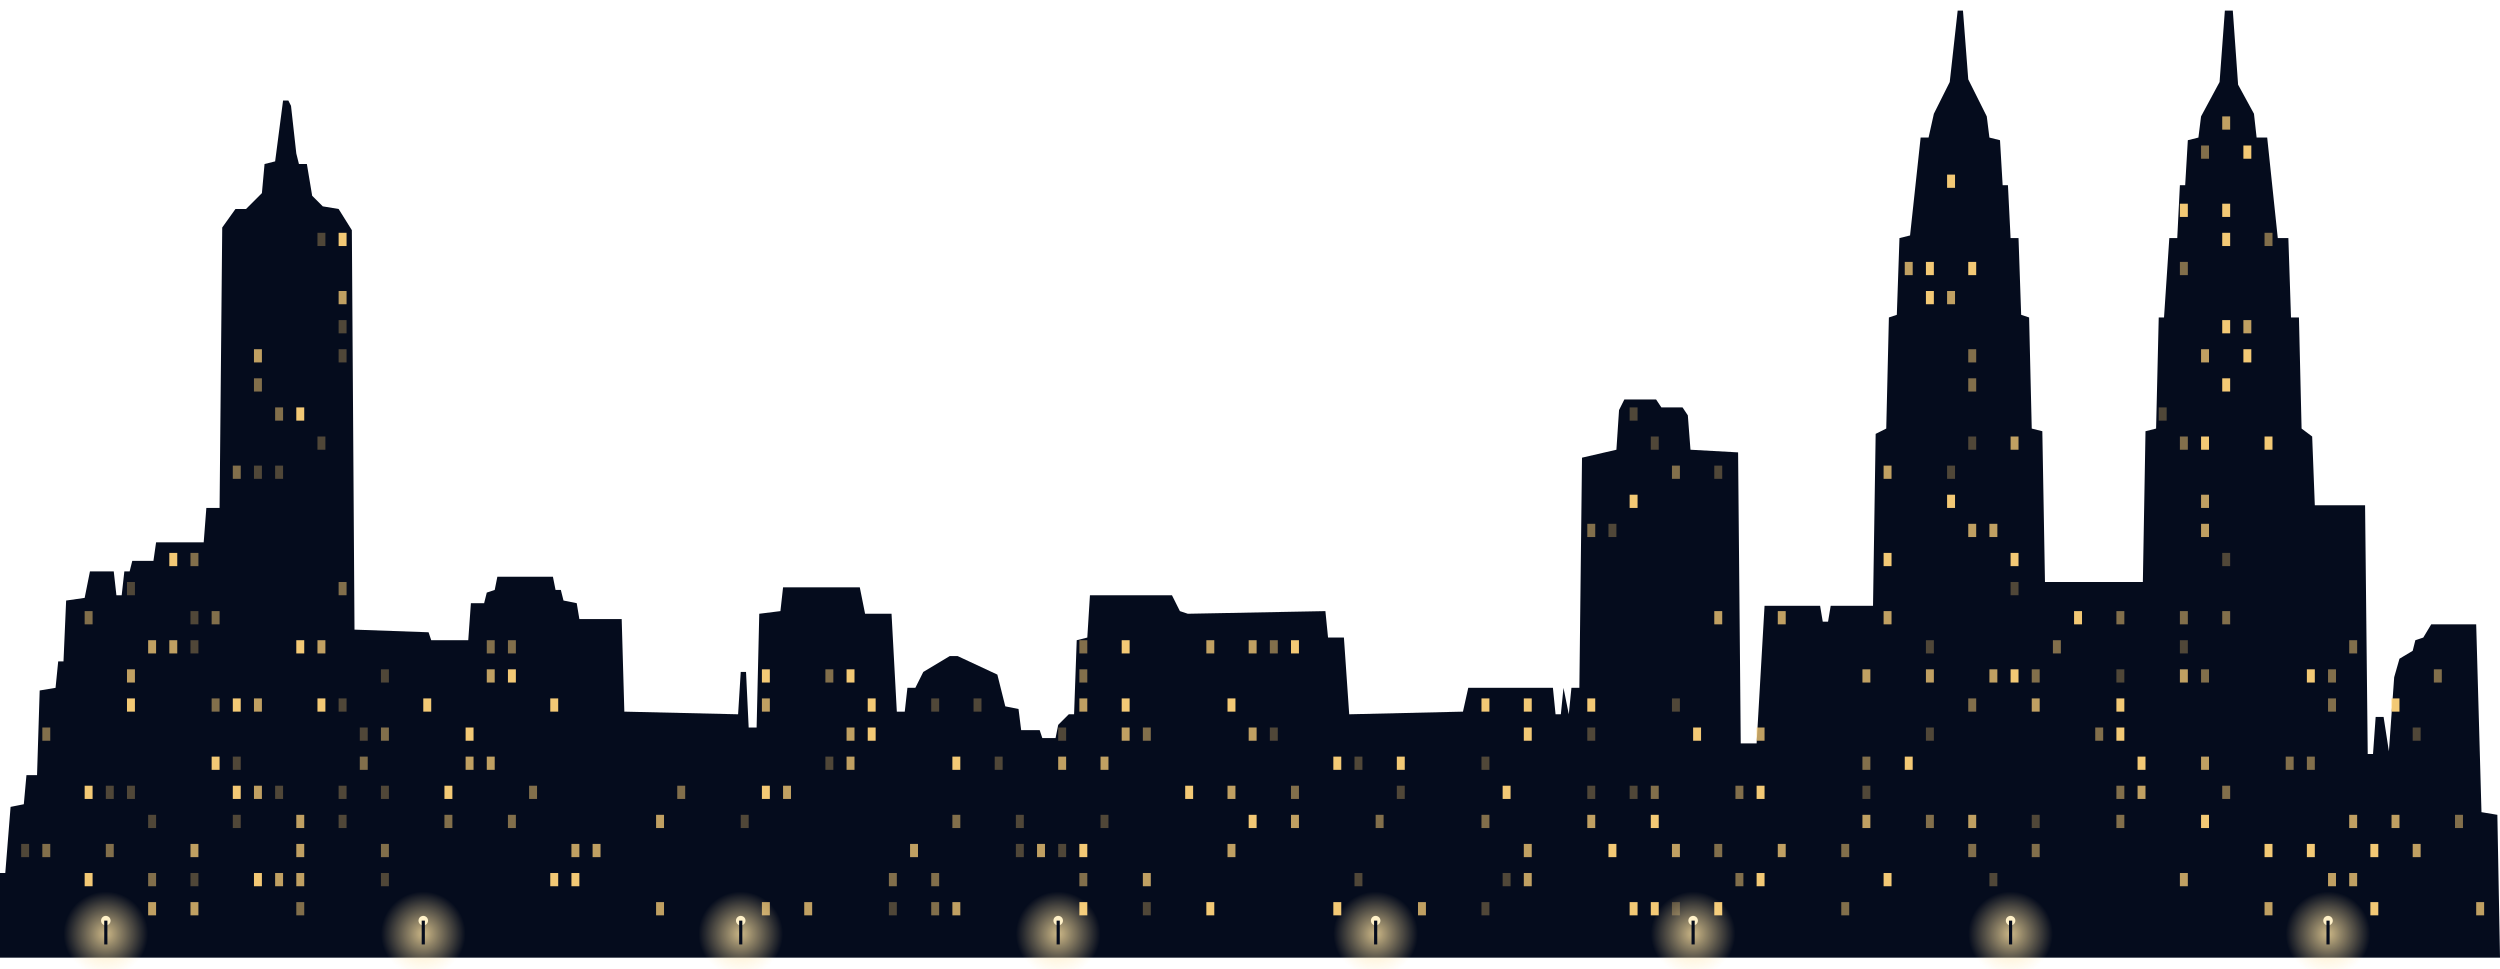
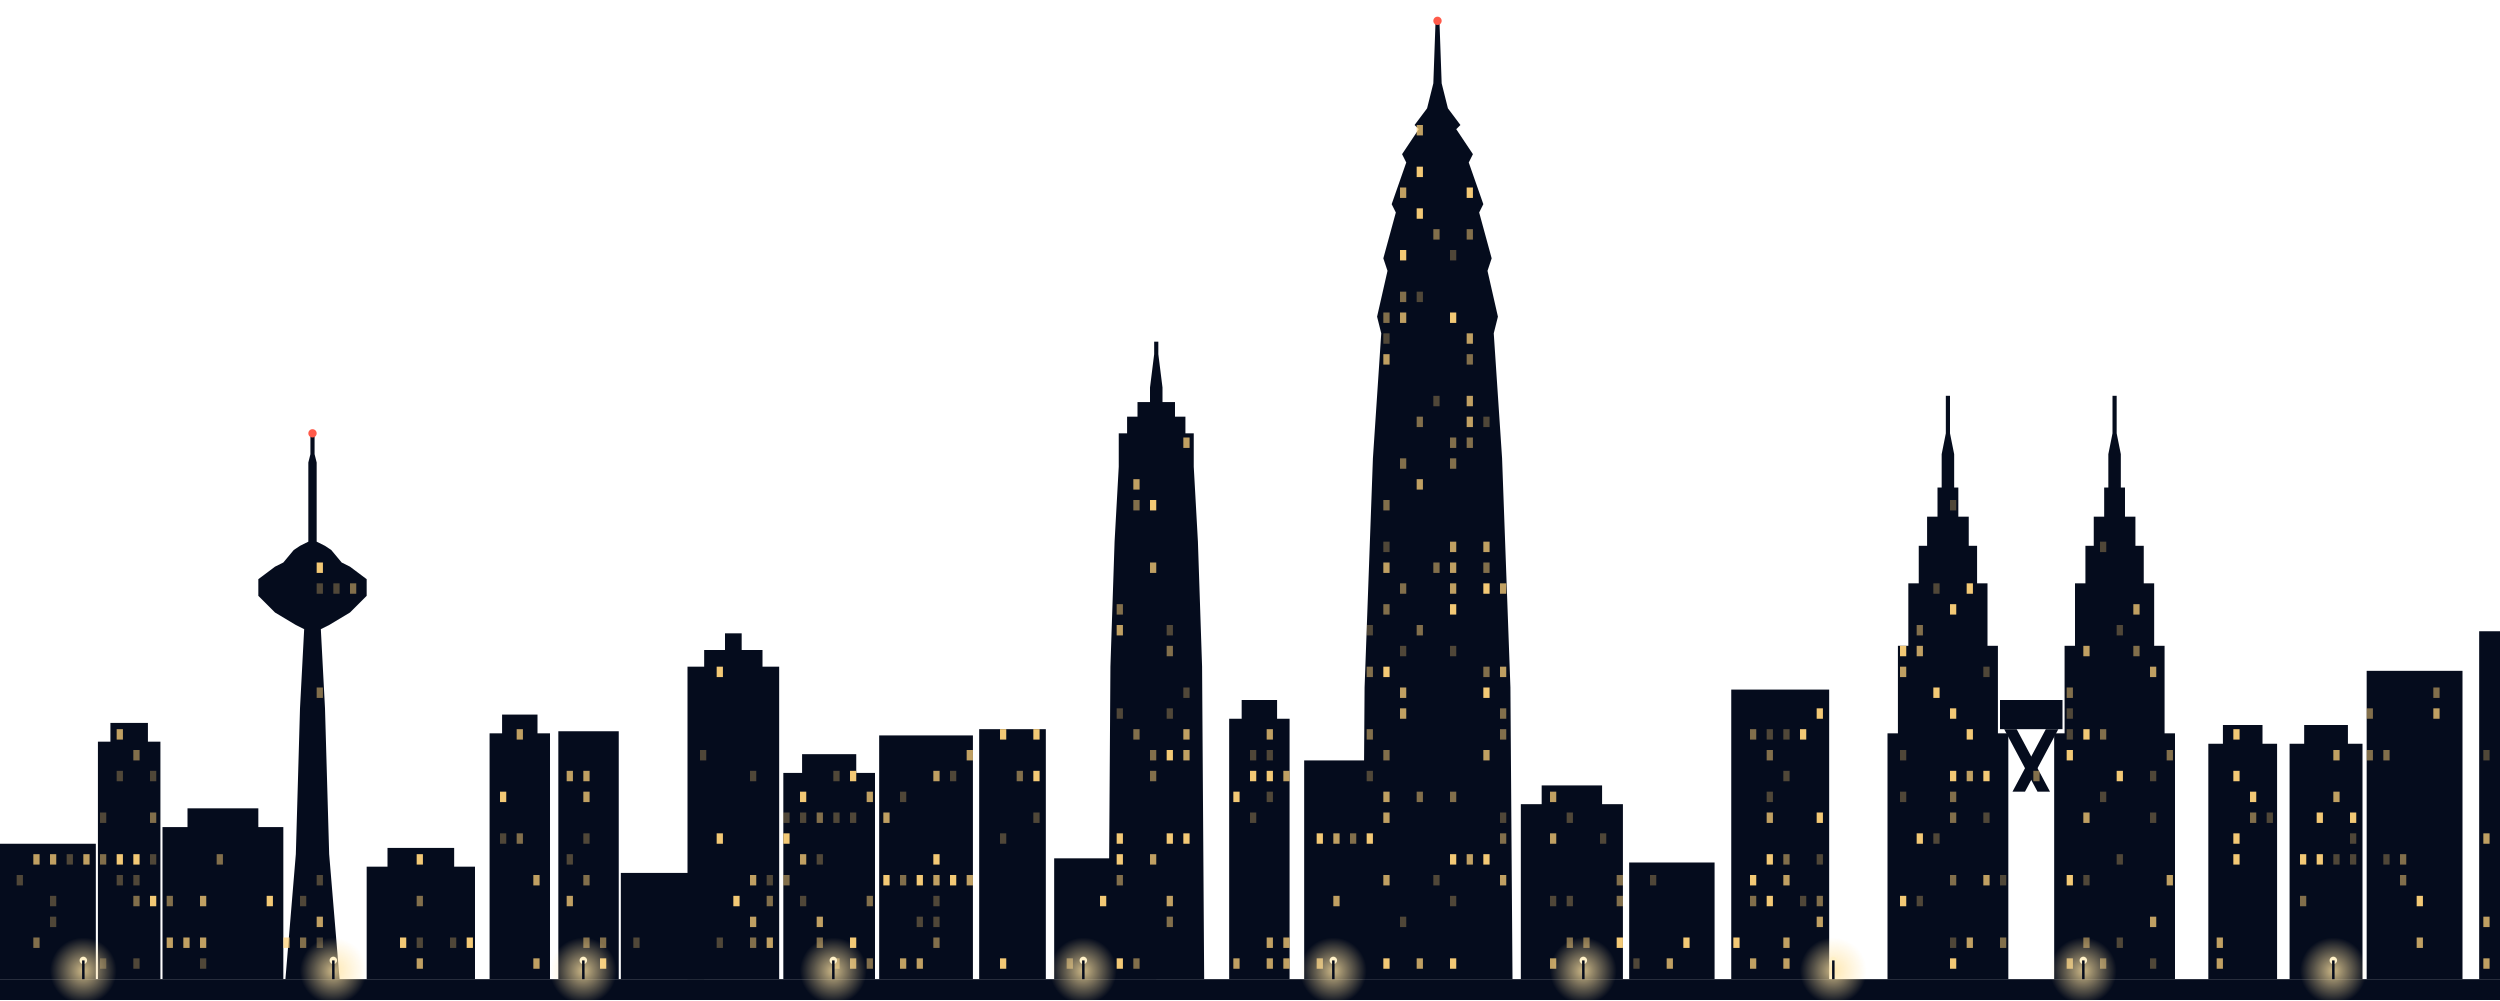
- <svg xmlns="http://www.w3.org/2000/svg" viewBox="0 0 945 366" preserveAspectRatio="xMidYMax meet">
+ <svg xmlns="http://www.w3.org/2000/svg" viewBox="0 0 1200 480" preserveAspectRatio="xMidYMax meet">
  <style>.tw{animation:tw 4.2s ease-in-out infinite}.tw:nth-of-type(3n){animation-delay:-1.4s}.tw:nth-of-type(4n){animation-delay:-2.8s}@keyframes tw{0%,100%{opacity:.3}50%{opacity:1}}@media (prefers-reduced-motion:reduce){.tw{animation:none}}</style>
-   <polygon points="0,362 0,330 2,330 4,305 9,304 10,293 14,293 15,261 21,260 22,250 24,250 25,227 32,226 34,216 43,216 44,225 46,225 47,216 49,216 50,212 58,212 59,205 77,205 78,192 83,192 84,86 89,79 93,79 99,73 100,62 104,61 107,38 109,38 110,40 112,58 113,62 116,62 118,74 122,78 128,79 133,87 134,238 162,239 163,242 177,242 178,228 183,228 184,224 187,223 188,218 209,218 210,223 212,223 213,227 218,228 219,234 235,234 236,269 279,270 280,254 282,254 283,275 286,275 287,232 295,231 296,222 325,222 327,232 337,232 339,269 342,269 343,260 346,260 349,254 359,248 362,248 377,255 380,267 385,268 386,276 393,276 394,279 399,279 400,274 404,270 406,270 407,242 411,241 412,225 443,225 446,231 449,232 501,231 502,241 508,241 510,270 553,269 555,260 587,260 588,270 590,270 591,260 593,270 594,260 597,260 598,173 611,170 612,155 614,151 626,151 628,154 636,154 638,157 639,170 657,171 658,281 664,281 667,229 688,229 689,235 691,235 692,229 708,229 709,164 713,162 714,120 717,119 718,90 722,89 726,52 729,52 731,43 737,31 740,4 742,4 744,30 751,44 752,52 756,53 757,70 759,70 760,90 763,90 764,119 767,120 768,162 772,163 773,220 810,220 811,163 815,162 816,120 818,120 820,90 823,90 824,70 826,70 827,53 831,52 832,44 839,31 841,4 844,4 846,32 852,43 853,52 857,52 861,90 865,90 866,120 869,120 870,162 874,165 875,191 894,191 895,285 897,285 898,271 901,271 903,284 905,256 907,249 912,246 913,242 916,241 919,236 936,236 938,307 944,308 945,362" fill="#050c1d" />
+   <g fill="#050c1d">
+     <polygon points="726,470 725,330 721,220 717,160 719,152 714,130 716,124 710,102 712,98 705,78 707,74 699,62 701,60 695,52 692,40 691,12 691,9 689,9 689,12 688,40 685,52 679,60 681,62 673,74 675,78 668,98 670,102 664,124 666,130 661,152 663,160 659,220 655,330 654,470" />
+     <polygon points="578,470 577,320 575,260 573,224 573,208 569,208 569,200 564,200 564,193 558,193 558,186 556,170 556,164 554,164 554,170 552,186 552,193 546,193 546,200 541,200 541,208 537,208 537,224 535,260 533,320 532,470" />
+     <polygon points="163,470 158,410 156,340 154,302 158,300 168,294 176,286 176,278 168,272 164,270 159,264 156,262 152,260 152,222 151,218 151,208 149,208 149,218 148,222 148,260 144,262 141,264 136,270 132,272 124,278 124,286 132,294 142,300 146,302 144,340 142,410 137,470" />
+     <polygon points="964,470 964,352 959,352 959,310 954,310 954,280 949,280 949,262 945,262 945,248 940,248 940,234 938,234 938,218 936,208 936,190 934,190 934,208 932,218 932,234 930,234 930,248 925,248 925,262 921,262 921,280 916,280 916,310 911,310 911,352 906,352 906,470" />
+     <polygon points="1044,470 1044,352 1039,352 1039,310 1034,310 1034,280 1029,280 1029,262 1025,262 1025,248 1020,248 1020,234 1018,234 1018,218 1016,208 1016,190 1014,190 1014,208 1012,218 1012,234 1010,234 1010,248 1005,248 1005,262 1001,262 1001,280 996,280 996,310 991,310 991,352 986,352 986,470" />
+     <polygon points="960,336 990,336 990,350 960,350" />
+     <polygon points="962,350 968,350 984,380 978,380" />
+     <polygon points="988,350 982,350 966,380 972,380" />
+     <polygon points="330,470 330,320 338,320 338,312 348,312 348,304 356,304 356,312 366,312 366,320 374,320 374,470" />
+     <polygon points="0,470 0,405 46,405 46,470" />
+     <polygon points="47,470 47,356 53,356 53,347 71,347 71,356 77,356 77,470" />
+     <polygon points="78,470 78,397 90,397 90,388 124,388 124,397 136,397 136,470" />
+     <polygon points="176,470 176,416 186,416 186,407 218,407 218,416 228,416 228,470" />
+     <polygon points="235,470 235,352 241,352 241,343 258,343 258,352 264,352 264,470" />
+     <polygon points="268,470 268,351 297,351 297,470" />
+     <polygon points="298,470 298,419 338,419 338,470" />
+     <polygon points="376,470 376,371 385,371 385,362 411,362 411,371 420,371 420,470" />
+     <polygon points="422,470 422,353 467,353 467,470" />
+     <polygon points="470,470 470,350 502,350 502,470" />
+     <polygon points="506,470 506,412 555,412 555,470" />
+     <polygon points="590,470 590,345 596,345 596,336 613,336 613,345 619,345 619,470" />
+     <polygon points="626,470 626,365 672,365 672,470" />
+     <polygon points="730,470 730,386 740,386 740,377 769,377 769,386 779,386 779,470" />
+     <polygon points="782,470 782,414 823,414 823,470" />
+     <polygon points="831,470 831,331 878,331 878,470" />
+     <polygon points="1060,470 1060,357 1067,357 1067,348 1086,348 1086,357 1093,357 1093,470" />
+     <polygon points="1099,470 1099,357 1106,357 1106,348 1127,348 1127,357 1134,357 1134,470" />
+     <polygon points="1136,470 1136,322 1182,322 1182,470" />
+     <polygon points="1190,470 1190,303 1201,303 1201,294 1234,294 1234,303 1245,303 1245,470" />
+     <rect x="0" y="470" width="1200" height="10" />
+   </g>
  <g fill="#ffd27a">
-     <rect x="840" y="44" width="3" height="5" opacity="0.75" />
-     <rect x="832" y="55" width="3" height="5" opacity="0.5" />
-     <rect x="848" y="55" width="3" height="5" opacity="0.95" />
-     <rect x="736" y="66" width="3" height="5" opacity="0.95" />
-     <rect x="824" y="77" width="3" height="5" opacity="0.95" />
-     <rect x="840" y="77" width="3" height="5" opacity="0.95" />
-     <rect x="120" y="88" width="3" height="5" opacity="0.3" />
-     <rect x="128" y="88" width="3" height="5" opacity="0.95" />
-     <rect x="840" y="88" width="3" height="5" opacity="0.95" />
-     <rect x="856" y="88" width="3" height="5" opacity="0.5" />
-     <rect x="720" y="99" width="3" height="5" opacity="0.75" class="tw" />
-     <rect x="728" y="99" width="3" height="5" opacity="0.95" />
-     <rect x="744" y="99" width="3" height="5" opacity="0.95" />
-     <rect x="824" y="99" width="3" height="5" opacity="0.5" class="tw" />
-     <rect x="128" y="110" width="3" height="5" opacity="0.75" />
-     <rect x="728" y="110" width="3" height="5" opacity="0.95" />
-     <rect x="736" y="110" width="3" height="5" opacity="0.75" />
-     <rect x="128" y="121" width="3" height="5" opacity="0.3" />
-     <rect x="840" y="121" width="3" height="5" opacity="0.95" />
-     <rect x="848" y="121" width="3" height="5" opacity="0.75" />
-     <rect x="96" y="132" width="3" height="5" opacity="0.75" />
-     <rect x="128" y="132" width="3" height="5" opacity="0.3" />
-     <rect x="744" y="132" width="3" height="5" opacity="0.5" />
-     <rect x="832" y="132" width="3" height="5" opacity="0.75" />
-     <rect x="848" y="132" width="3" height="5" opacity="0.95" />
-     <rect x="96" y="143" width="3" height="5" opacity="0.5" />
-     <rect x="744" y="143" width="3" height="5" opacity="0.5" />
-     <rect x="840" y="143" width="3" height="5" opacity="0.95" class="tw" />
-     <rect x="104" y="154" width="3" height="5" opacity="0.5" />
-     <rect x="112" y="154" width="3" height="5" opacity="0.95" />
-     <rect x="616" y="154" width="3" height="5" opacity="0.3" />
-     <rect x="816" y="154" width="3" height="5" opacity="0.3" />
-     <rect x="120" y="165" width="3" height="5" opacity="0.3" />
-     <rect x="624" y="165" width="3" height="5" opacity="0.3" />
-     <rect x="744" y="165" width="3" height="5" opacity="0.3" class="tw" />
-     <rect x="760" y="165" width="3" height="5" opacity="0.75" />
-     <rect x="824" y="165" width="3" height="5" opacity="0.5" class="tw" />
-     <rect x="832" y="165" width="3" height="5" opacity="0.95" />
-     <rect x="856" y="165" width="3" height="5" opacity="0.95" />
-     <rect x="88" y="176" width="3" height="5" opacity="0.5" />
-     <rect x="96" y="176" width="3" height="5" opacity="0.3" />
-     <rect x="104" y="176" width="3" height="5" opacity="0.3" />
-     <rect x="632" y="176" width="3" height="5" opacity="0.5" />
-     <rect x="648" y="176" width="3" height="5" opacity="0.3" />
-     <rect x="712" y="176" width="3" height="5" opacity="0.75" />
-     <rect x="736" y="176" width="3" height="5" opacity="0.3" />
-     <rect x="616" y="187" width="3" height="5" opacity="0.95" />
-     <rect x="736" y="187" width="3" height="5" opacity="0.95" class="tw" />
-     <rect x="832" y="187" width="3" height="5" opacity="0.75" />
-     <rect x="600" y="198" width="3" height="5" opacity="0.5" class="tw" />
-     <rect x="608" y="198" width="3" height="5" opacity="0.3" />
-     <rect x="744" y="198" width="3" height="5" opacity="0.75" />
-     <rect x="752" y="198" width="3" height="5" opacity="0.75" />
-     <rect x="832" y="198" width="3" height="5" opacity="0.75" />
-     <rect x="64" y="209" width="3" height="5" opacity="0.95" class="tw" />
-     <rect x="72" y="209" width="3" height="5" opacity="0.5" />
-     <rect x="712" y="209" width="3" height="5" opacity="0.95" />
-     <rect x="760" y="209" width="3" height="5" opacity="0.95" />
-     <rect x="840" y="209" width="3" height="5" opacity="0.3" />
-     <rect x="48" y="220" width="3" height="5" opacity="0.3" />
-     <rect x="128" y="220" width="3" height="5" opacity="0.5" />
-     <rect x="760" y="220" width="3" height="5" opacity="0.3" />
-     <rect x="32" y="231" width="3" height="5" opacity="0.5" />
-     <rect x="72" y="231" width="3" height="5" opacity="0.3" />
-     <rect x="80" y="231" width="3" height="5" opacity="0.5" />
-     <rect x="648" y="231" width="3" height="5" opacity="0.75" />
-     <rect x="672" y="231" width="3" height="5" opacity="0.75" />
-     <rect x="712" y="231" width="3" height="5" opacity="0.75" />
-     <rect x="784" y="231" width="3" height="5" opacity="0.95" />
-     <rect x="800" y="231" width="3" height="5" opacity="0.5" />
-     <rect x="824" y="231" width="3" height="5" opacity="0.5" />
-     <rect x="840" y="231" width="3" height="5" opacity="0.5" />
-     <rect x="56" y="242" width="3" height="5" opacity="0.75" />
-     <rect x="64" y="242" width="3" height="5" opacity="0.75" />
-     <rect x="72" y="242" width="3" height="5" opacity="0.3" />
-     <rect x="112" y="242" width="3" height="5" opacity="0.95" class="tw" />
-     <rect x="120" y="242" width="3" height="5" opacity="0.75" />
-     <rect x="184" y="242" width="3" height="5" opacity="0.5" />
-     <rect x="192" y="242" width="3" height="5" opacity="0.5" />
-     <rect x="408" y="242" width="3" height="5" opacity="0.5" />
-     <rect x="424" y="242" width="3" height="5" opacity="0.95" />
-     <rect x="456" y="242" width="3" height="5" opacity="0.75" />
-     <rect x="472" y="242" width="3" height="5" opacity="0.75" />
-     <rect x="480" y="242" width="3" height="5" opacity="0.5" />
-     <rect x="488" y="242" width="3" height="5" opacity="0.95" />
-     <rect x="728" y="242" width="3" height="5" opacity="0.3" />
-     <rect x="776" y="242" width="3" height="5" opacity="0.5" />
-     <rect x="824" y="242" width="3" height="5" opacity="0.3" />
-     <rect x="888" y="242" width="3" height="5" opacity="0.5" />
-     <rect x="48" y="253" width="3" height="5" opacity="0.75" />
-     <rect x="144" y="253" width="3" height="5" opacity="0.3" />
-     <rect x="184" y="253" width="3" height="5" opacity="0.75" />
-     <rect x="192" y="253" width="3" height="5" opacity="0.95" />
-     <rect x="288" y="253" width="3" height="5" opacity="0.95" />
-     <rect x="312" y="253" width="3" height="5" opacity="0.5" />
-     <rect x="320" y="253" width="3" height="5" opacity="0.95" />
-     <rect x="408" y="253" width="3" height="5" opacity="0.5" />
-     <rect x="704" y="253" width="3" height="5" opacity="0.75" />
-     <rect x="728" y="253" width="3" height="5" opacity="0.75" class="tw" />
-     <rect x="752" y="253" width="3" height="5" opacity="0.75" />
-     <rect x="760" y="253" width="3" height="5" opacity="0.95" />
-     <rect x="768" y="253" width="3" height="5" opacity="0.5" />
-     <rect x="800" y="253" width="3" height="5" opacity="0.3" />
-     <rect x="824" y="253" width="3" height="5" opacity="0.75" />
-     <rect x="832" y="253" width="3" height="5" opacity="0.5" />
-     <rect x="872" y="253" width="3" height="5" opacity="0.95" />
-     <rect x="880" y="253" width="3" height="5" opacity="0.5" />
-     <rect x="920" y="253" width="3" height="5" opacity="0.5" />
-     <rect x="48" y="264" width="3" height="5" opacity="0.95" />
-     <rect x="80" y="264" width="3" height="5" opacity="0.5" />
-     <rect x="88" y="264" width="3" height="5" opacity="0.95" />
-     <rect x="96" y="264" width="3" height="5" opacity="0.75" />
-     <rect x="120" y="264" width="3" height="5" opacity="0.95" />
-     <rect x="128" y="264" width="3" height="5" opacity="0.3" />
-     <rect x="160" y="264" width="3" height="5" opacity="0.95" />
-     <rect x="208" y="264" width="3" height="5" opacity="0.95" />
-     <rect x="288" y="264" width="3" height="5" opacity="0.75" />
-     <rect x="328" y="264" width="3" height="5" opacity="0.95" class="tw" />
-     <rect x="352" y="264" width="3" height="5" opacity="0.3" />
-     <rect x="368" y="264" width="3" height="5" opacity="0.3" />
-     <rect x="408" y="264" width="3" height="5" opacity="0.75" />
-     <rect x="424" y="264" width="3" height="5" opacity="0.95" />
-     <rect x="464" y="264" width="3" height="5" opacity="0.95" />
-     <rect x="560" y="264" width="3" height="5" opacity="0.95" class="tw" />
-     <rect x="576" y="264" width="3" height="5" opacity="0.95" />
-     <rect x="600" y="264" width="3" height="5" opacity="0.95" />
-     <rect x="632" y="264" width="3" height="5" opacity="0.3" />
-     <rect x="744" y="264" width="3" height="5" opacity="0.5" />
-     <rect x="768" y="264" width="3" height="5" opacity="0.75" />
-     <rect x="800" y="264" width="3" height="5" opacity="0.95" />
-     <rect x="880" y="264" width="3" height="5" opacity="0.5" />
-     <rect x="904" y="264" width="3" height="5" opacity="0.95" />
-     <rect x="16" y="275" width="3" height="5" opacity="0.5" />
-     <rect x="136" y="275" width="3" height="5" opacity="0.3" />
-     <rect x="144" y="275" width="3" height="5" opacity="0.5" />
-     <rect x="176" y="275" width="3" height="5" opacity="0.95" />
-     <rect x="320" y="275" width="3" height="5" opacity="0.75" />
-     <rect x="328" y="275" width="3" height="5" opacity="0.95" />
-     <rect x="400" y="275" width="3" height="5" opacity="0.3" />
-     <rect x="424" y="275" width="3" height="5" opacity="0.75" />
-     <rect x="432" y="275" width="3" height="5" opacity="0.5" />
-     <rect x="472" y="275" width="3" height="5" opacity="0.75" />
-     <rect x="480" y="275" width="3" height="5" opacity="0.3" />
-     <rect x="576" y="275" width="3" height="5" opacity="0.95" />
-     <rect x="600" y="275" width="3" height="5" opacity="0.3" />
-     <rect x="640" y="275" width="3" height="5" opacity="0.95" />
-     <rect x="664" y="275" width="3" height="5" opacity="0.75" />
-     <rect x="728" y="275" width="3" height="5" opacity="0.3" />
-     <rect x="792" y="275" width="3" height="5" opacity="0.5" />
-     <rect x="800" y="275" width="3" height="5" opacity="0.95" />
-     <rect x="912" y="275" width="3" height="5" opacity="0.3" class="tw" />
-     <rect x="80" y="286" width="3" height="5" opacity="0.95" />
-     <rect x="88" y="286" width="3" height="5" opacity="0.3" />
-     <rect x="136" y="286" width="3" height="5" opacity="0.5" />
-     <rect x="176" y="286" width="3" height="5" opacity="0.75" />
-     <rect x="184" y="286" width="3" height="5" opacity="0.75" />
-     <rect x="312" y="286" width="3" height="5" opacity="0.3" />
-     <rect x="320" y="286" width="3" height="5" opacity="0.75" />
-     <rect x="360" y="286" width="3" height="5" opacity="0.95" />
-     <rect x="376" y="286" width="3" height="5" opacity="0.3" class="tw" />
-     <rect x="400" y="286" width="3" height="5" opacity="0.75" />
-     <rect x="416" y="286" width="3" height="5" opacity="0.75" />
-     <rect x="504" y="286" width="3" height="5" opacity="0.95" />
-     <rect x="512" y="286" width="3" height="5" opacity="0.3" />
-     <rect x="528" y="286" width="3" height="5" opacity="0.95" />
-     <rect x="560" y="286" width="3" height="5" opacity="0.3" />
-     <rect x="704" y="286" width="3" height="5" opacity="0.5" />
-     <rect x="720" y="286" width="3" height="5" opacity="0.95" />
-     <rect x="808" y="286" width="3" height="5" opacity="0.95" />
-     <rect x="832" y="286" width="3" height="5" opacity="0.75" />
-     <rect x="864" y="286" width="3" height="5" opacity="0.5" />
-     <rect x="872" y="286" width="3" height="5" opacity="0.5" />
-     <rect x="32" y="297" width="3" height="5" opacity="0.95" />
-     <rect x="40" y="297" width="3" height="5" opacity="0.3" />
-     <rect x="48" y="297" width="3" height="5" opacity="0.3" />
-     <rect x="88" y="297" width="3" height="5" opacity="0.95" class="tw" />
-     <rect x="96" y="297" width="3" height="5" opacity="0.75" />
-     <rect x="104" y="297" width="3" height="5" opacity="0.3" />
-     <rect x="128" y="297" width="3" height="5" opacity="0.3" />
-     <rect x="144" y="297" width="3" height="5" opacity="0.3" />
-     <rect x="168" y="297" width="3" height="5" opacity="0.95" />
-     <rect x="200" y="297" width="3" height="5" opacity="0.5" />
-     <rect x="256" y="297" width="3" height="5" opacity="0.5" />
-     <rect x="288" y="297" width="3" height="5" opacity="0.95" />
-     <rect x="296" y="297" width="3" height="5" opacity="0.75" />
-     <rect x="448" y="297" width="3" height="5" opacity="0.95" />
-     <rect x="464" y="297" width="3" height="5" opacity="0.75" />
-     <rect x="488" y="297" width="3" height="5" opacity="0.5" />
-     <rect x="528" y="297" width="3" height="5" opacity="0.3" />
-     <rect x="568" y="297" width="3" height="5" opacity="0.95" />
-     <rect x="600" y="297" width="3" height="5" opacity="0.3" />
-     <rect x="616" y="297" width="3" height="5" opacity="0.3" />
-     <rect x="624" y="297" width="3" height="5" opacity="0.5" />
-     <rect x="656" y="297" width="3" height="5" opacity="0.5" />
-     <rect x="664" y="297" width="3" height="5" opacity="0.95" />
-     <rect x="704" y="297" width="3" height="5" opacity="0.3" />
-     <rect x="800" y="297" width="3" height="5" opacity="0.5" />
-     <rect x="808" y="297" width="3" height="5" opacity="0.75" />
-     <rect x="840" y="297" width="3" height="5" opacity="0.5" />
-     <rect x="56" y="308" width="3" height="5" opacity="0.3" />
-     <rect x="88" y="308" width="3" height="5" opacity="0.3" />
-     <rect x="112" y="308" width="3" height="5" opacity="0.75" />
-     <rect x="128" y="308" width="3" height="5" opacity="0.3" />
-     <rect x="168" y="308" width="3" height="5" opacity="0.5" />
-     <rect x="192" y="308" width="3" height="5" opacity="0.5" />
-     <rect x="248" y="308" width="3" height="5" opacity="0.75" class="tw" />
-     <rect x="280" y="308" width="3" height="5" opacity="0.3" />
-     <rect x="360" y="308" width="3" height="5" opacity="0.5" />
-     <rect x="384" y="308" width="3" height="5" opacity="0.3" />
-     <rect x="416" y="308" width="3" height="5" opacity="0.3" />
-     <rect x="472" y="308" width="3" height="5" opacity="0.95" />
-     <rect x="488" y="308" width="3" height="5" opacity="0.75" />
-     <rect x="520" y="308" width="3" height="5" opacity="0.5" />
-     <rect x="560" y="308" width="3" height="5" opacity="0.5" />
-     <rect x="600" y="308" width="3" height="5" opacity="0.75" />
-     <rect x="624" y="308" width="3" height="5" opacity="0.95" />
-     <rect x="704" y="308" width="3" height="5" opacity="0.75" />
-     <rect x="728" y="308" width="3" height="5" opacity="0.5" />
-     <rect x="744" y="308" width="3" height="5" opacity="0.75" />
-     <rect x="768" y="308" width="3" height="5" opacity="0.3" />
-     <rect x="800" y="308" width="3" height="5" opacity="0.5" />
-     <rect x="832" y="308" width="3" height="5" opacity="0.95" />
-     <rect x="888" y="308" width="3" height="5" opacity="0.75" />
-     <rect x="904" y="308" width="3" height="5" opacity="0.75" />
-     <rect x="928" y="308" width="3" height="5" opacity="0.5" />
-     <rect x="8" y="319" width="3" height="5" opacity="0.3" />
-     <rect x="16" y="319" width="3" height="5" opacity="0.5" />
-     <rect x="40" y="319" width="3" height="5" opacity="0.5" />
-     <rect x="72" y="319" width="3" height="5" opacity="0.75" />
-     <rect x="112" y="319" width="3" height="5" opacity="0.75" />
-     <rect x="144" y="319" width="3" height="5" opacity="0.5" />
-     <rect x="216" y="319" width="3" height="5" opacity="0.75" />
-     <rect x="224" y="319" width="3" height="5" opacity="0.75" />
-     <rect x="344" y="319" width="3" height="5" opacity="0.75" />
-     <rect x="384" y="319" width="3" height="5" opacity="0.3" />
-     <rect x="392" y="319" width="3" height="5" opacity="0.75" />
-     <rect x="400" y="319" width="3" height="5" opacity="0.3" />
-     <rect x="408" y="319" width="3" height="5" opacity="0.95" />
-     <rect x="464" y="319" width="3" height="5" opacity="0.75" />
-     <rect x="576" y="319" width="3" height="5" opacity="0.75" />
-     <rect x="608" y="319" width="3" height="5" opacity="0.95" />
-     <rect x="632" y="319" width="3" height="5" opacity="0.75" />
-     <rect x="648" y="319" width="3" height="5" opacity="0.5" />
-     <rect x="672" y="319" width="3" height="5" opacity="0.75" />
-     <rect x="696" y="319" width="3" height="5" opacity="0.5" />
-     <rect x="744" y="319" width="3" height="5" opacity="0.5" />
-     <rect x="768" y="319" width="3" height="5" opacity="0.5" class="tw" />
-     <rect x="856" y="319" width="3" height="5" opacity="0.95" />
-     <rect x="872" y="319" width="3" height="5" opacity="0.95" />
-     <rect x="896" y="319" width="3" height="5" opacity="0.95" class="tw" />
-     <rect x="912" y="319" width="3" height="5" opacity="0.75" />
-     <rect x="32" y="330" width="3" height="5" opacity="0.95" />
-     <rect x="56" y="330" width="3" height="5" opacity="0.5" />
-     <rect x="72" y="330" width="3" height="5" opacity="0.3" />
-     <rect x="96" y="330" width="3" height="5" opacity="0.95" />
-     <rect x="104" y="330" width="3" height="5" opacity="0.75" />
-     <rect x="112" y="330" width="3" height="5" opacity="0.75" />
-     <rect x="144" y="330" width="3" height="5" opacity="0.3" />
-     <rect x="208" y="330" width="3" height="5" opacity="0.95" />
-     <rect x="216" y="330" width="3" height="5" opacity="0.95" />
-     <rect x="336" y="330" width="3" height="5" opacity="0.5" />
-     <rect x="352" y="330" width="3" height="5" opacity="0.5" />
-     <rect x="408" y="330" width="3" height="5" opacity="0.5" />
-     <rect x="432" y="330" width="3" height="5" opacity="0.75" />
-     <rect x="512" y="330" width="3" height="5" opacity="0.3" />
-     <rect x="568" y="330" width="3" height="5" opacity="0.3" />
-     <rect x="576" y="330" width="3" height="5" opacity="0.75" />
-     <rect x="656" y="330" width="3" height="5" opacity="0.5" />
-     <rect x="664" y="330" width="3" height="5" opacity="0.95" />
+     <rect x="680" y="60" width="3" height="5" opacity="0.75" />
+     <rect x="680" y="80" width="3" height="5" opacity="0.95" />
+     <rect x="672" y="90" width="3" height="5" opacity="0.75" />
+     <rect x="704" y="90" width="3" height="5" opacity="0.95" />
+     <rect x="680" y="100" width="3" height="5" opacity="0.95" />
+     <rect x="688" y="110" width="3" height="5" opacity="0.5" />
+     <rect x="704" y="110" width="3" height="5" opacity="0.5" />
+     <rect x="672" y="120" width="3" height="5" opacity="0.95" />
+     <rect x="696" y="120" width="3" height="5" opacity="0.3" />
+     <rect x="672" y="140" width="3" height="5" opacity="0.5" />
+     <rect x="680" y="140" width="3" height="5" opacity="0.3" />
+     <rect x="664" y="150" width="3" height="5" opacity="0.5" />
+     <rect x="672" y="150" width="3" height="5" opacity="0.75" />
+     <rect x="696" y="150" width="3" height="5" opacity="0.95" />
+     <rect x="664" y="160" width="3" height="5" opacity="0.3" />
+     <rect x="704" y="160" width="3" height="5" opacity="0.75" />
+     <rect x="664" y="170" width="3" height="5" opacity="0.75" />
+     <rect x="704" y="170" width="3" height="5" opacity="0.5" />
+     <rect x="688" y="190" width="3" height="5" opacity="0.3" />
+     <rect x="704" y="190" width="3" height="5" opacity="0.75" />
+     <rect x="680" y="200" width="3" height="5" opacity="0.5" />
+     <rect x="704" y="200" width="3" height="5" opacity="0.75" />
+     <rect x="712" y="200" width="3" height="5" opacity="0.3" />
+     <rect x="568" y="210" width="3" height="5" opacity="0.75" />
+     <rect x="696" y="210" width="3" height="5" opacity="0.5" />
+     <rect x="704" y="210" width="3" height="5" opacity="0.5" />
+     <rect x="672" y="220" width="3" height="5" opacity="0.5" class="tw" />
+     <rect x="696" y="220" width="3" height="5" opacity="0.5" />
+     <rect x="544" y="230" width="3" height="5" opacity="0.75" />
+     <rect x="680" y="230" width="3" height="5" opacity="0.75" />
+     <rect x="544" y="240" width="3" height="5" opacity="0.5" />
+     <rect x="552" y="240" width="3" height="5" opacity="0.95" />
+     <rect x="664" y="240" width="3" height="5" opacity="0.5" />
+     <rect x="936" y="240" width="3" height="5" opacity="0.3" />
+     <rect x="664" y="260" width="3" height="5" opacity="0.3" />
+     <rect x="696" y="260" width="3" height="5" opacity="0.75" />
+     <rect x="712" y="260" width="3" height="5" opacity="0.75" />
+     <rect x="1008" y="260" width="3" height="5" opacity="0.3" />
+     <rect x="152" y="270" width="3" height="5" opacity="0.95" />
+     <rect x="552" y="270" width="3" height="5" opacity="0.75" class="tw" />
+     <rect x="664" y="270" width="3" height="5" opacity="0.75" />
+     <rect x="688" y="270" width="3" height="5" opacity="0.5" />
+     <rect x="696" y="270" width="3" height="5" opacity="0.75" />
+     <rect x="712" y="270" width="3" height="5" opacity="0.5" />
+     <rect x="152" y="280" width="3" height="5" opacity="0.3" />
+     <rect x="160" y="280" width="3" height="5" opacity="0.3" />
+     <rect x="168" y="280" width="3" height="5" opacity="0.5" class="tw" />
+     <rect x="672" y="280" width="3" height="5" opacity="0.5" />
+     <rect x="696" y="280" width="3" height="5" opacity="0.75" />
+     <rect x="712" y="280" width="3" height="5" opacity="0.95" />
+     <rect x="720" y="280" width="3" height="5" opacity="0.75" />
+     <rect x="928" y="280" width="3" height="5" opacity="0.3" />
+     <rect x="944" y="280" width="3" height="5" opacity="0.95" />
+     <rect x="536" y="290" width="3" height="5" opacity="0.5" />
+     <rect x="664" y="290" width="3" height="5" opacity="0.5" class="tw" />
+     <rect x="696" y="290" width="3" height="5" opacity="0.95" />
+     <rect x="936" y="290" width="3" height="5" opacity="0.95" class="tw" />
+     <rect x="1024" y="290" width="3" height="5" opacity="0.75" />
+     <rect x="536" y="300" width="3" height="5" opacity="0.75" />
+     <rect x="560" y="300" width="3" height="5" opacity="0.3" />
+     <rect x="656" y="300" width="3" height="5" opacity="0.3" />
+     <rect x="680" y="300" width="3" height="5" opacity="0.5" />
+     <rect x="920" y="300" width="3" height="5" opacity="0.5" class="tw" />
+     <rect x="1016" y="300" width="3" height="5" opacity="0.3" />
+     <rect x="560" y="310" width="3" height="5" opacity="0.5" />
+     <rect x="672" y="310" width="3" height="5" opacity="0.3" />
+     <rect x="696" y="310" width="3" height="5" opacity="0.3" />
+     <rect x="912" y="310" width="3" height="5" opacity="0.95" />
+     <rect x="920" y="310" width="3" height="5" opacity="0.75" />
+     <rect x="1000" y="310" width="3" height="5" opacity="0.75" />
+     <rect x="1024" y="310" width="3" height="5" opacity="0.5" />
+     <rect x="344" y="320" width="3" height="5" opacity="0.95" class="tw" />
+     <rect x="656" y="320" width="3" height="5" opacity="0.5" />
+     <rect x="664" y="320" width="3" height="5" opacity="0.95" class="tw" />
+     <rect x="712" y="320" width="3" height="5" opacity="0.5" class="tw" />
+     <rect x="720" y="320" width="3" height="5" opacity="0.75" />
+     <rect x="912" y="320" width="3" height="5" opacity="0.75" />
+     <rect x="952" y="320" width="3" height="5" opacity="0.3" />
+     <rect x="1032" y="320" width="3" height="5" opacity="0.75" class="tw" />
+     <rect x="152" y="330" width="3" height="5" opacity="0.5" />
+     <rect x="568" y="330" width="3" height="5" opacity="0.3" class="tw" />
+     <rect x="672" y="330" width="3" height="5" opacity="0.75" />
    <rect x="712" y="330" width="3" height="5" opacity="0.95" />
-     <rect x="752" y="330" width="3" height="5" opacity="0.3" />
-     <rect x="824" y="330" width="3" height="5" opacity="0.75" />
-     <rect x="880" y="330" width="3" height="5" opacity="0.75" />
-     <rect x="888" y="330" width="3" height="5" opacity="0.75" />
-     <rect x="56" y="341" width="3" height="5" opacity="0.75" />
-     <rect x="72" y="341" width="3" height="5" opacity="0.75" />
-     <rect x="112" y="341" width="3" height="5" opacity="0.5" />
-     <rect x="248" y="341" width="3" height="5" opacity="0.75" class="tw" />
-     <rect x="288" y="341" width="3" height="5" opacity="0.75" />
-     <rect x="304" y="341" width="3" height="5" opacity="0.75" class="tw" />
-     <rect x="336" y="341" width="3" height="5" opacity="0.3" />
-     <rect x="352" y="341" width="3" height="5" opacity="0.5" />
-     <rect x="360" y="341" width="3" height="5" opacity="0.75" />
-     <rect x="408" y="341" width="3" height="5" opacity="0.95" />
-     <rect x="432" y="341" width="3" height="5" opacity="0.3" />
-     <rect x="456" y="341" width="3" height="5" opacity="0.95" />
-     <rect x="504" y="341" width="3" height="5" opacity="0.95" />
-     <rect x="536" y="341" width="3" height="5" opacity="0.75" />
-     <rect x="560" y="341" width="3" height="5" opacity="0.3" />
-     <rect x="616" y="341" width="3" height="5" opacity="0.95" />
-     <rect x="624" y="341" width="3" height="5" opacity="0.95" />
-     <rect x="632" y="341" width="3" height="5" opacity="0.3" />
-     <rect x="648" y="341" width="3" height="5" opacity="0.95" />
-     <rect x="696" y="341" width="3" height="5" opacity="0.5" />
-     <rect x="856" y="341" width="3" height="5" opacity="0.75" class="tw" />
-     <rect x="896" y="341" width="3" height="5" opacity="0.95" />
-     <rect x="936" y="341" width="3" height="5" opacity="0.75" />
+     <rect x="928" y="330" width="3" height="5" opacity="0.95" />
+     <rect x="992" y="330" width="3" height="5" opacity="0.5" />
+     <rect x="1168" y="330" width="3" height="5" opacity="0.5" class="tw" />
+     <rect x="536" y="340" width="3" height="5" opacity="0.3" />
+     <rect x="560" y="340" width="3" height="5" opacity="0.3" />
+     <rect x="672" y="340" width="3" height="5" opacity="0.75" />
+     <rect x="720" y="340" width="3" height="5" opacity="0.5" />
+     <rect x="872" y="340" width="3" height="5" opacity="0.95" />
+     <rect x="936" y="340" width="3" height="5" opacity="0.95" />
+     <rect x="992" y="340" width="3" height="5" opacity="0.3" />
+     <rect x="1136" y="340" width="3" height="5" opacity="0.5" />
+     <rect x="1168" y="340" width="3" height="5" opacity="0.75" />
+     <rect x="56" y="350" width="3" height="5" opacity="0.75" />
+     <rect x="248" y="350" width="3" height="5" opacity="0.75" />
+     <rect x="480" y="350" width="3" height="5" opacity="0.95" />
+     <rect x="496" y="350" width="3" height="5" opacity="0.95" />
+     <rect x="544" y="350" width="3" height="5" opacity="0.5" />
+     <rect x="568" y="350" width="3" height="5" opacity="0.75" />
+     <rect x="608" y="350" width="3" height="5" opacity="0.75" />
+     <rect x="656" y="350" width="3" height="5" opacity="0.5" />
+     <rect x="720" y="350" width="3" height="5" opacity="0.5" />
+     <rect x="840" y="350" width="3" height="5" opacity="0.5" />
+     <rect x="848" y="350" width="3" height="5" opacity="0.3" />
+     <rect x="856" y="350" width="3" height="5" opacity="0.3" />
+     <rect x="864" y="350" width="3" height="5" opacity="0.95" />
+     <rect x="944" y="350" width="3" height="5" opacity="0.95" class="tw" />
+     <rect x="992" y="350" width="3" height="5" opacity="0.3" class="tw" />
+     <rect x="1000" y="350" width="3" height="5" opacity="0.95" />
+     <rect x="1008" y="350" width="3" height="5" opacity="0.5" />
+     <rect x="1072" y="350" width="3" height="5" opacity="0.95" />
+     <rect x="64" y="360" width="3" height="5" opacity="0.5" />
+     <rect x="336" y="360" width="3" height="5" opacity="0.3" class="tw" />
+     <rect x="464" y="360" width="3" height="5" opacity="0.75" />
+     <rect x="552" y="360" width="3" height="5" opacity="0.5" />
+     <rect x="560" y="360" width="3" height="5" opacity="0.95" class="tw" />
+     <rect x="568" y="360" width="3" height="5" opacity="0.75" />
+     <rect x="600" y="360" width="3" height="5" opacity="0.3" />
+     <rect x="608" y="360" width="3" height="5" opacity="0.3" />
+     <rect x="664" y="360" width="3" height="5" opacity="0.5" />
+     <rect x="712" y="360" width="3" height="5" opacity="0.75" />
+     <rect x="848" y="360" width="3" height="5" opacity="0.5" />
+     <rect x="912" y="360" width="3" height="5" opacity="0.3" />
+     <rect x="992" y="360" width="3" height="5" opacity="0.95" />
+     <rect x="1040" y="360" width="3" height="5" opacity="0.5" />
+     <rect x="1120" y="360" width="3" height="5" opacity="0.75" />
+     <rect x="1136" y="360" width="3" height="5" opacity="0.5" />
+     <rect x="1144" y="360" width="3" height="5" opacity="0.5" />
+     <rect x="1192" y="360" width="3" height="5" opacity="0.3" />
+     <rect x="56" y="370" width="3" height="5" opacity="0.3" />
+     <rect x="72" y="370" width="3" height="5" opacity="0.3" />
+     <rect x="272" y="370" width="3" height="5" opacity="0.75" />
+     <rect x="280" y="370" width="3" height="5" opacity="0.75" />
+     <rect x="360" y="370" width="3" height="5" opacity="0.3" />
+     <rect x="400" y="370" width="3" height="5" opacity="0.3" class="tw" />
+     <rect x="408" y="370" width="3" height="5" opacity="0.95" />
+     <rect x="448" y="370" width="3" height="5" opacity="0.75" />
+     <rect x="456" y="370" width="3" height="5" opacity="0.3" />
+     <rect x="488" y="370" width="3" height="5" opacity="0.5" />
+     <rect x="496" y="370" width="3" height="5" opacity="0.95" />
+     <rect x="552" y="370" width="3" height="5" opacity="0.5" />
+     <rect x="600" y="370" width="3" height="5" opacity="0.95" />
+     <rect x="608" y="370" width="3" height="5" opacity="0.95" />
+     <rect x="616" y="370" width="3" height="5" opacity="0.75" />
+     <rect x="656" y="370" width="3" height="5" opacity="0.3" />
+     <rect x="856" y="370" width="3" height="5" opacity="0.3" />
+     <rect x="936" y="370" width="3" height="5" opacity="0.95" />
+     <rect x="944" y="370" width="3" height="5" opacity="0.75" />
+     <rect x="952" y="370" width="3" height="5" opacity="0.95" />
+     <rect x="976" y="370" width="3" height="5" opacity="0.5" />
+     <rect x="1016" y="370" width="3" height="5" opacity="0.95" />
+     <rect x="1032" y="370" width="3" height="5" opacity="0.3" />
+     <rect x="1072" y="370" width="3" height="5" opacity="0.95" />
+     <rect x="240" y="380" width="3" height="5" opacity="0.95" />
+     <rect x="280" y="380" width="3" height="5" opacity="0.75" />
+     <rect x="384" y="380" width="3" height="5" opacity="0.95" />
+     <rect x="416" y="380" width="3" height="5" opacity="0.75" />
+     <rect x="432" y="380" width="3" height="5" opacity="0.3" />
+     <rect x="592" y="380" width="3" height="5" opacity="0.95" />
+     <rect x="608" y="380" width="3" height="5" opacity="0.3" />
+     <rect x="664" y="380" width="3" height="5" opacity="0.75" />
+     <rect x="680" y="380" width="3" height="5" opacity="0.5" />
+     <rect x="696" y="380" width="3" height="5" opacity="0.5" />
+     <rect x="744" y="380" width="3" height="5" opacity="0.75" />
+     <rect x="848" y="380" width="3" height="5" opacity="0.3" class="tw" />
+     <rect x="912" y="380" width="3" height="5" opacity="0.3" class="tw" />
+     <rect x="936" y="380" width="3" height="5" opacity="0.5" />
+     <rect x="1008" y="380" width="3" height="5" opacity="0.3" />
+     <rect x="1080" y="380" width="3" height="5" opacity="0.95" />
+     <rect x="1120" y="380" width="3" height="5" opacity="0.75" />
+     <rect x="48" y="390" width="3" height="5" opacity="0.3" />
+     <rect x="72" y="390" width="3" height="5" opacity="0.5" />
+     <rect x="376" y="390" width="3" height="5" opacity="0.3" />
+     <rect x="384" y="390" width="3" height="5" opacity="0.3" class="tw" />
+     <rect x="392" y="390" width="3" height="5" opacity="0.5" />
+     <rect x="400" y="390" width="3" height="5" opacity="0.3" class="tw" />
+     <rect x="408" y="390" width="3" height="5" opacity="0.3" />
+     <rect x="424" y="390" width="3" height="5" opacity="0.75" />
+     <rect x="496" y="390" width="3" height="5" opacity="0.3" class="tw" />
+     <rect x="600" y="390" width="3" height="5" opacity="0.3" />
+     <rect x="664" y="390" width="3" height="5" opacity="0.75" />
+     <rect x="720" y="390" width="3" height="5" opacity="0.3" />
+     <rect x="752" y="390" width="3" height="5" opacity="0.3" />
+     <rect x="848" y="390" width="3" height="5" opacity="0.75" />
+     <rect x="872" y="390" width="3" height="5" opacity="0.95" />
+     <rect x="936" y="390" width="3" height="5" opacity="0.5" />
+     <rect x="952" y="390" width="3" height="5" opacity="0.3" />
+     <rect x="1000" y="390" width="3" height="5" opacity="0.75" />
+     <rect x="1032" y="390" width="3" height="5" opacity="0.3" />
+     <rect x="1080" y="390" width="3" height="5" opacity="0.5" />
+     <rect x="1088" y="390" width="3" height="5" opacity="0.3" />
+     <rect x="1112" y="390" width="3" height="5" opacity="0.95" />
+     <rect x="1128" y="390" width="3" height="5" opacity="0.95" />
+     <rect x="240" y="400" width="3" height="5" opacity="0.3" />
+     <rect x="248" y="400" width="3" height="5" opacity="0.5" />
+     <rect x="280" y="400" width="3" height="5" opacity="0.3" />
+     <rect x="344" y="400" width="3" height="5" opacity="0.95" />
+     <rect x="376" y="400" width="3" height="5" opacity="0.95" class="tw" />
+     <rect x="480" y="400" width="3" height="5" opacity="0.3" />
+     <rect x="536" y="400" width="3" height="5" opacity="0.95" />
+     <rect x="560" y="400" width="3" height="5" opacity="0.95" />
+     <rect x="568" y="400" width="3" height="5" opacity="0.95" />
+     <rect x="632" y="400" width="3" height="5" opacity="0.95" />
+     <rect x="640" y="400" width="3" height="5" opacity="0.75" />
+     <rect x="648" y="400" width="3" height="5" opacity="0.5" />
+     <rect x="656" y="400" width="3" height="5" opacity="0.95" />
+     <rect x="720" y="400" width="3" height="5" opacity="0.5" />
+     <rect x="744" y="400" width="3" height="5" opacity="0.75" />
+     <rect x="768" y="400" width="3" height="5" opacity="0.3" />
+     <rect x="920" y="400" width="3" height="5" opacity="0.95" />
+     <rect x="928" y="400" width="3" height="5" opacity="0.3" />
+     <rect x="1072" y="400" width="3" height="5" opacity="0.95" />
+     <rect x="1128" y="400" width="3" height="5" opacity="0.3" />
+     <rect x="1192" y="400" width="3" height="5" opacity="0.75" />
+     <rect x="16" y="410" width="3" height="5" opacity="0.75" />
+     <rect x="24" y="410" width="3" height="5" opacity="0.75" />
+     <rect x="32" y="410" width="3" height="5" opacity="0.3" />
+     <rect x="40" y="410" width="3" height="5" opacity="0.75" />
+     <rect x="48" y="410" width="3" height="5" opacity="0.5" />
+     <rect x="56" y="410" width="3" height="5" opacity="0.95" />
+     <rect x="64" y="410" width="3" height="5" opacity="0.95" />
+     <rect x="72" y="410" width="3" height="5" opacity="0.3" />
+     <rect x="104" y="410" width="3" height="5" opacity="0.5" />
+     <rect x="200" y="410" width="3" height="5" opacity="0.95" />
+     <rect x="272" y="410" width="3" height="5" opacity="0.3" />
+     <rect x="384" y="410" width="3" height="5" opacity="0.75" />
+     <rect x="392" y="410" width="3" height="5" opacity="0.3" />
+     <rect x="448" y="410" width="3" height="5" opacity="0.95" />
+     <rect x="536" y="410" width="3" height="5" opacity="0.95" />
+     <rect x="552" y="410" width="3" height="5" opacity="0.75" />
+     <rect x="696" y="410" width="3" height="5" opacity="0.95" />
+     <rect x="704" y="410" width="3" height="5" opacity="0.75" />
+     <rect x="712" y="410" width="3" height="5" opacity="0.95" />
+     <rect x="848" y="410" width="3" height="5" opacity="0.95" />
+     <rect x="856" y="410" width="3" height="5" opacity="0.5" />
+     <rect x="872" y="410" width="3" height="5" opacity="0.3" />
+     <rect x="1016" y="410" width="3" height="5" opacity="0.3" />
+     <rect x="1072" y="410" width="3" height="5" opacity="0.95" />
+     <rect x="1104" y="410" width="3" height="5" opacity="0.95" />
+     <rect x="1112" y="410" width="3" height="5" opacity="0.95" />
+     <rect x="1120" y="410" width="3" height="5" opacity="0.3" />
+     <rect x="1128" y="410" width="3" height="5" opacity="0.3" />
+     <rect x="1144" y="410" width="3" height="5" opacity="0.3" />
+     <rect x="1152" y="410" width="3" height="5" opacity="0.5" />
+     <rect x="8" y="420" width="3" height="5" opacity="0.3" />
+     <rect x="56" y="420" width="3" height="5" opacity="0.3" class="tw" />
+     <rect x="64" y="420" width="3" height="5" opacity="0.3" />
+     <rect x="152" y="420" width="3" height="5" opacity="0.3" />
+     <rect x="256" y="420" width="3" height="5" opacity="0.75" />
+     <rect x="280" y="420" width="3" height="5" opacity="0.5" />
+     <rect x="360" y="420" width="3" height="5" opacity="0.75" />
+     <rect x="368" y="420" width="3" height="5" opacity="0.3" />
+     <rect x="376" y="420" width="3" height="5" opacity="0.5" />
+     <rect x="424" y="420" width="3" height="5" opacity="0.95" />
+     <rect x="432" y="420" width="3" height="5" opacity="0.5" />
+     <rect x="440" y="420" width="3" height="5" opacity="0.95" />
+     <rect x="448" y="420" width="3" height="5" opacity="0.75" />
+     <rect x="456" y="420" width="3" height="5" opacity="0.95" />
+     <rect x="464" y="420" width="3" height="5" opacity="0.75" />
+     <rect x="536" y="420" width="3" height="5" opacity="0.5" />
+     <rect x="664" y="420" width="3" height="5" opacity="0.75" />
+     <rect x="688" y="420" width="3" height="5" opacity="0.3" />
+     <rect x="720" y="420" width="3" height="5" opacity="0.75" />
+     <rect x="776" y="420" width="3" height="5" opacity="0.5" />
+     <rect x="792" y="420" width="3" height="5" opacity="0.3" />
+     <rect x="840" y="420" width="3" height="5" opacity="0.95" />
+     <rect x="856" y="420" width="3" height="5" opacity="0.75" />
+     <rect x="936" y="420" width="3" height="5" opacity="0.5" />
+     <rect x="952" y="420" width="3" height="5" opacity="0.75" />
+     <rect x="960" y="420" width="3" height="5" opacity="0.3" />
+     <rect x="992" y="420" width="3" height="5" opacity="0.95" class="tw" />
+     <rect x="1000" y="420" width="3" height="5" opacity="0.3" />
+     <rect x="1040" y="420" width="3" height="5" opacity="0.75" />
+     <rect x="1152" y="420" width="3" height="5" opacity="0.5" class="tw" />
+     <rect x="24" y="430" width="3" height="5" opacity="0.3" />
+     <rect x="64" y="430" width="3" height="5" opacity="0.5" />
+     <rect x="72" y="430" width="3" height="5" opacity="0.95" />
+     <rect x="80" y="430" width="3" height="5" opacity="0.5" />
+     <rect x="96" y="430" width="3" height="5" opacity="0.75" />
+     <rect x="128" y="430" width="3" height="5" opacity="0.95" />
+     <rect x="144" y="430" width="3" height="5" opacity="0.3" />
+     <rect x="200" y="430" width="3" height="5" opacity="0.5" />
+     <rect x="272" y="430" width="3" height="5" opacity="0.75" />
+     <rect x="352" y="430" width="3" height="5" opacity="0.95" />
+     <rect x="368" y="430" width="3" height="5" opacity="0.5" />
+     <rect x="384" y="430" width="3" height="5" opacity="0.3" />
+     <rect x="416" y="430" width="3" height="5" opacity="0.5" />
+     <rect x="448" y="430" width="3" height="5" opacity="0.3" />
+     <rect x="528" y="430" width="3" height="5" opacity="0.95" />
+     <rect x="560" y="430" width="3" height="5" opacity="0.75" class="tw" />
+     <rect x="640" y="430" width="3" height="5" opacity="0.75" />
+     <rect x="696" y="430" width="3" height="5" opacity="0.3" />
+     <rect x="744" y="430" width="3" height="5" opacity="0.3" />
+     <rect x="752" y="430" width="3" height="5" opacity="0.3" />
+     <rect x="776" y="430" width="3" height="5" opacity="0.5" />
+     <rect x="840" y="430" width="3" height="5" opacity="0.5" class="tw" />
+     <rect x="848" y="430" width="3" height="5" opacity="0.95" />
+     <rect x="864" y="430" width="3" height="5" opacity="0.3" />
+     <rect x="872" y="430" width="3" height="5" opacity="0.5" />
+     <rect x="912" y="430" width="3" height="5" opacity="0.95" />
+     <rect x="920" y="430" width="3" height="5" opacity="0.3" />
+     <rect x="1104" y="430" width="3" height="5" opacity="0.5" />
+     <rect x="1160" y="430" width="3" height="5" opacity="0.95" />
+     <rect x="24" y="440" width="3" height="5" opacity="0.3" class="tw" />
+     <rect x="152" y="440" width="3" height="5" opacity="0.75" />
+     <rect x="360" y="440" width="3" height="5" opacity="0.75" />
+     <rect x="392" y="440" width="3" height="5" opacity="0.75" />
+     <rect x="440" y="440" width="3" height="5" opacity="0.3" />
+     <rect x="448" y="440" width="3" height="5" opacity="0.3" />
+     <rect x="560" y="440" width="3" height="5" opacity="0.5" />
+     <rect x="672" y="440" width="3" height="5" opacity="0.3" class="tw" />
+     <rect x="872" y="440" width="3" height="5" opacity="0.75" />
+     <rect x="1032" y="440" width="3" height="5" opacity="0.75" />
+     <rect x="1192" y="440" width="3" height="5" opacity="0.75" />
+     <rect x="16" y="450" width="3" height="5" opacity="0.5" />
+     <rect x="80" y="450" width="3" height="5" opacity="0.75" />
+     <rect x="88" y="450" width="3" height="5" opacity="0.75" />
+     <rect x="96" y="450" width="3" height="5" opacity="0.75" />
+     <rect x="136" y="450" width="3" height="5" opacity="0.75" />
+     <rect x="144" y="450" width="3" height="5" opacity="0.5" />
+     <rect x="152" y="450" width="3" height="5" opacity="0.3" />
+     <rect x="192" y="450" width="3" height="5" opacity="0.95" class="tw" />
+     <rect x="200" y="450" width="3" height="5" opacity="0.3" />
+     <rect x="216" y="450" width="3" height="5" opacity="0.3" />
+     <rect x="224" y="450" width="3" height="5" opacity="0.95" />
+     <rect x="280" y="450" width="3" height="5" opacity="0.5" />
+     <rect x="288" y="450" width="3" height="5" opacity="0.5" />
+     <rect x="304" y="450" width="3" height="5" opacity="0.3" />
+     <rect x="344" y="450" width="3" height="5" opacity="0.3" />
+     <rect x="360" y="450" width="3" height="5" opacity="0.5" />
+     <rect x="368" y="450" width="3" height="5" opacity="0.75" />
+     <rect x="392" y="450" width="3" height="5" opacity="0.5" />
+     <rect x="408" y="450" width="3" height="5" opacity="0.95" />
+     <rect x="448" y="450" width="3" height="5" opacity="0.5" />
+     <rect x="608" y="450" width="3" height="5" opacity="0.75" />
+     <rect x="616" y="450" width="3" height="5" opacity="0.75" />
+     <rect x="752" y="450" width="3" height="5" opacity="0.5" />
+     <rect x="760" y="450" width="3" height="5" opacity="0.5" />
+     <rect x="776" y="450" width="3" height="5" opacity="0.95" />
+     <rect x="808" y="450" width="3" height="5" opacity="0.95" />
+     <rect x="832" y="450" width="3" height="5" opacity="0.95" />
+     <rect x="856" y="450" width="3" height="5" opacity="0.75" />
+     <rect x="936" y="450" width="3" height="5" opacity="0.3" />
+     <rect x="944" y="450" width="3" height="5" opacity="0.75" />
+     <rect x="960" y="450" width="3" height="5" opacity="0.5" />
+     <rect x="1000" y="450" width="3" height="5" opacity="0.5" />
+     <rect x="1016" y="450" width="3" height="5" opacity="0.3" class="tw" />
+     <rect x="1064" y="450" width="3" height="5" opacity="0.75" />
+     <rect x="1160" y="450" width="3" height="5" opacity="0.75" />
+     <rect x="48" y="460" width="3" height="5" opacity="0.3" />
+     <rect x="64" y="460" width="3" height="5" opacity="0.3" />
+     <rect x="96" y="460" width="3" height="5" opacity="0.3" />
+     <rect x="200" y="460" width="3" height="5" opacity="0.75" />
+     <rect x="256" y="460" width="3" height="5" opacity="0.75" />
+     <rect x="288" y="460" width="3" height="5" opacity="0.95" />
+     <rect x="400" y="460" width="3" height="5" opacity="0.5" />
+     <rect x="408" y="460" width="3" height="5" opacity="0.75" />
+     <rect x="416" y="460" width="3" height="5" opacity="0.5" />
+     <rect x="432" y="460" width="3" height="5" opacity="0.75" />
+     <rect x="440" y="460" width="3" height="5" opacity="0.75" />
+     <rect x="480" y="460" width="3" height="5" opacity="0.95" />
+     <rect x="512" y="460" width="3" height="5" opacity="0.5" />
+     <rect x="536" y="460" width="3" height="5" opacity="0.95" />
+     <rect x="544" y="460" width="3" height="5" opacity="0.5" />
+     <rect x="592" y="460" width="3" height="5" opacity="0.75" class="tw" />
+     <rect x="608" y="460" width="3" height="5" opacity="0.75" />
+     <rect x="616" y="460" width="3" height="5" opacity="0.75" />
+     <rect x="632" y="460" width="3" height="5" opacity="0.75" />
+     <rect x="664" y="460" width="3" height="5" opacity="0.95" />
+     <rect x="680" y="460" width="3" height="5" opacity="0.75" />
+     <rect x="696" y="460" width="3" height="5" opacity="0.95" />
+     <rect x="744" y="460" width="3" height="5" opacity="0.75" />
+     <rect x="784" y="460" width="3" height="5" opacity="0.3" class="tw" />
+     <rect x="800" y="460" width="3" height="5" opacity="0.75" />
+     <rect x="840" y="460" width="3" height="5" opacity="0.75" />
+     <rect x="856" y="460" width="3" height="5" opacity="0.75" />
+     <rect x="936" y="460" width="3" height="5" opacity="0.95" />
+     <rect x="992" y="460" width="3" height="5" opacity="0.75" />
+     <rect x="1008" y="460" width="3" height="5" opacity="0.5" />
+     <rect x="1032" y="460" width="3" height="5" opacity="0.3" />
+     <rect x="1064" y="460" width="3" height="5" opacity="0.75" class="tw" />
+     <rect x="1192" y="460" width="3" height="5" opacity="0.75" class="tw" />
+   </g>
+   <g fill="#ff5a4a" class="tw">
+     <circle cx="690" cy="10" r="2" />
+     <circle cx="150" cy="208" r="2" />
  </g>
  <defs>
    <radialGradient id="l">
      <stop offset="0" stop-color="#ffe3a1" stop-opacity=".8" />
      <stop offset="1" stop-color="#ffe3a1" stop-opacity="0" />
    </radialGradient>
  </defs>
-   <circle cx="40" cy="353" r="16" fill="url(#l)" />
-   <circle cx="40" cy="348" r="1.8" fill="#fff1c8" />
-   <rect x="39.4" y="348" width="1.2" height="9" fill="#050c1d" />
-   <circle cx="160" cy="353" r="16" fill="url(#l)" />
-   <circle cx="160" cy="348" r="1.8" fill="#fff1c8" />
-   <rect x="159.4" y="348" width="1.2" height="9" fill="#050c1d" />
-   <circle cx="280" cy="353" r="16" fill="url(#l)" />
-   <circle cx="280" cy="348" r="1.8" fill="#fff1c8" />
-   <rect x="279.4" y="348" width="1.2" height="9" fill="#050c1d" />
-   <circle cx="400" cy="353" r="16" fill="url(#l)" />
-   <circle cx="400" cy="348" r="1.8" fill="#fff1c8" />
-   <rect x="399.4" y="348" width="1.2" height="9" fill="#050c1d" />
-   <circle cx="520" cy="353" r="16" fill="url(#l)" />
-   <circle cx="520" cy="348" r="1.8" fill="#fff1c8" />
-   <rect x="519.4" y="348" width="1.2" height="9" fill="#050c1d" />
-   <circle cx="640" cy="353" r="16" fill="url(#l)" />
-   <circle cx="640" cy="348" r="1.8" fill="#fff1c8" />
-   <rect x="639.4" y="348" width="1.2" height="9" fill="#050c1d" />
-   <circle cx="760" cy="353" r="16" fill="url(#l)" />
-   <circle cx="760" cy="348" r="1.8" fill="#fff1c8" />
-   <rect x="759.4" y="348" width="1.2" height="9" fill="#050c1d" />
-   <circle cx="880" cy="353" r="16" fill="url(#l)" />
-   <circle cx="880" cy="348" r="1.8" fill="#fff1c8" />
-   <rect x="879.4" y="348" width="1.2" height="9" fill="#050c1d" />
+   <circle cx="40" cy="466" r="16" fill="url(#l)" />
+   <circle cx="40" cy="461" r="1.8" fill="#fff1c8" />
+   <rect x="39.4" y="461" width="1.2" height="9" fill="#050c1d" />
+   <circle cx="160" cy="466" r="16" fill="url(#l)" />
+   <circle cx="160" cy="461" r="1.8" fill="#fff1c8" />
+   <rect x="159.4" y="461" width="1.2" height="9" fill="#050c1d" />
+   <circle cx="280" cy="466" r="16" fill="url(#l)" />
+   <circle cx="280" cy="461" r="1.8" fill="#fff1c8" />
+   <rect x="279.4" y="461" width="1.2" height="9" fill="#050c1d" />
+   <circle cx="400" cy="466" r="16" fill="url(#l)" />
+   <circle cx="400" cy="461" r="1.8" fill="#fff1c8" />
+   <rect x="399.4" y="461" width="1.2" height="9" fill="#050c1d" />
+   <circle cx="520" cy="466" r="16" fill="url(#l)" />
+   <circle cx="520" cy="461" r="1.8" fill="#fff1c8" />
+   <rect x="519.4" y="461" width="1.2" height="9" fill="#050c1d" />
+   <circle cx="640" cy="466" r="16" fill="url(#l)" />
+   <circle cx="640" cy="461" r="1.8" fill="#fff1c8" />
+   <rect x="639.4" y="461" width="1.2" height="9" fill="#050c1d" />
+   <circle cx="760" cy="466" r="16" fill="url(#l)" />
+   <circle cx="760" cy="461" r="1.8" fill="#fff1c8" />
+   <rect x="759.4" y="461" width="1.2" height="9" fill="#050c1d" />
+   <circle cx="880" cy="466" r="16" fill="url(#l)" />
+   <circle cx="880" cy="461" r="1.8" fill="#fff1c8" />
+   <rect x="879.4" y="461" width="1.2" height="9" fill="#050c1d" />
+   <circle cx="1000" cy="466" r="16" fill="url(#l)" />
+   <circle cx="1000" cy="461" r="1.8" fill="#fff1c8" />
+   <rect x="999.4" y="461" width="1.2" height="9" fill="#050c1d" />
+   <circle cx="1120" cy="466" r="16" fill="url(#l)" />
+   <circle cx="1120" cy="461" r="1.8" fill="#fff1c8" />
+   <rect x="1119.4" y="461" width="1.2" height="9" fill="#050c1d" />
</svg>
